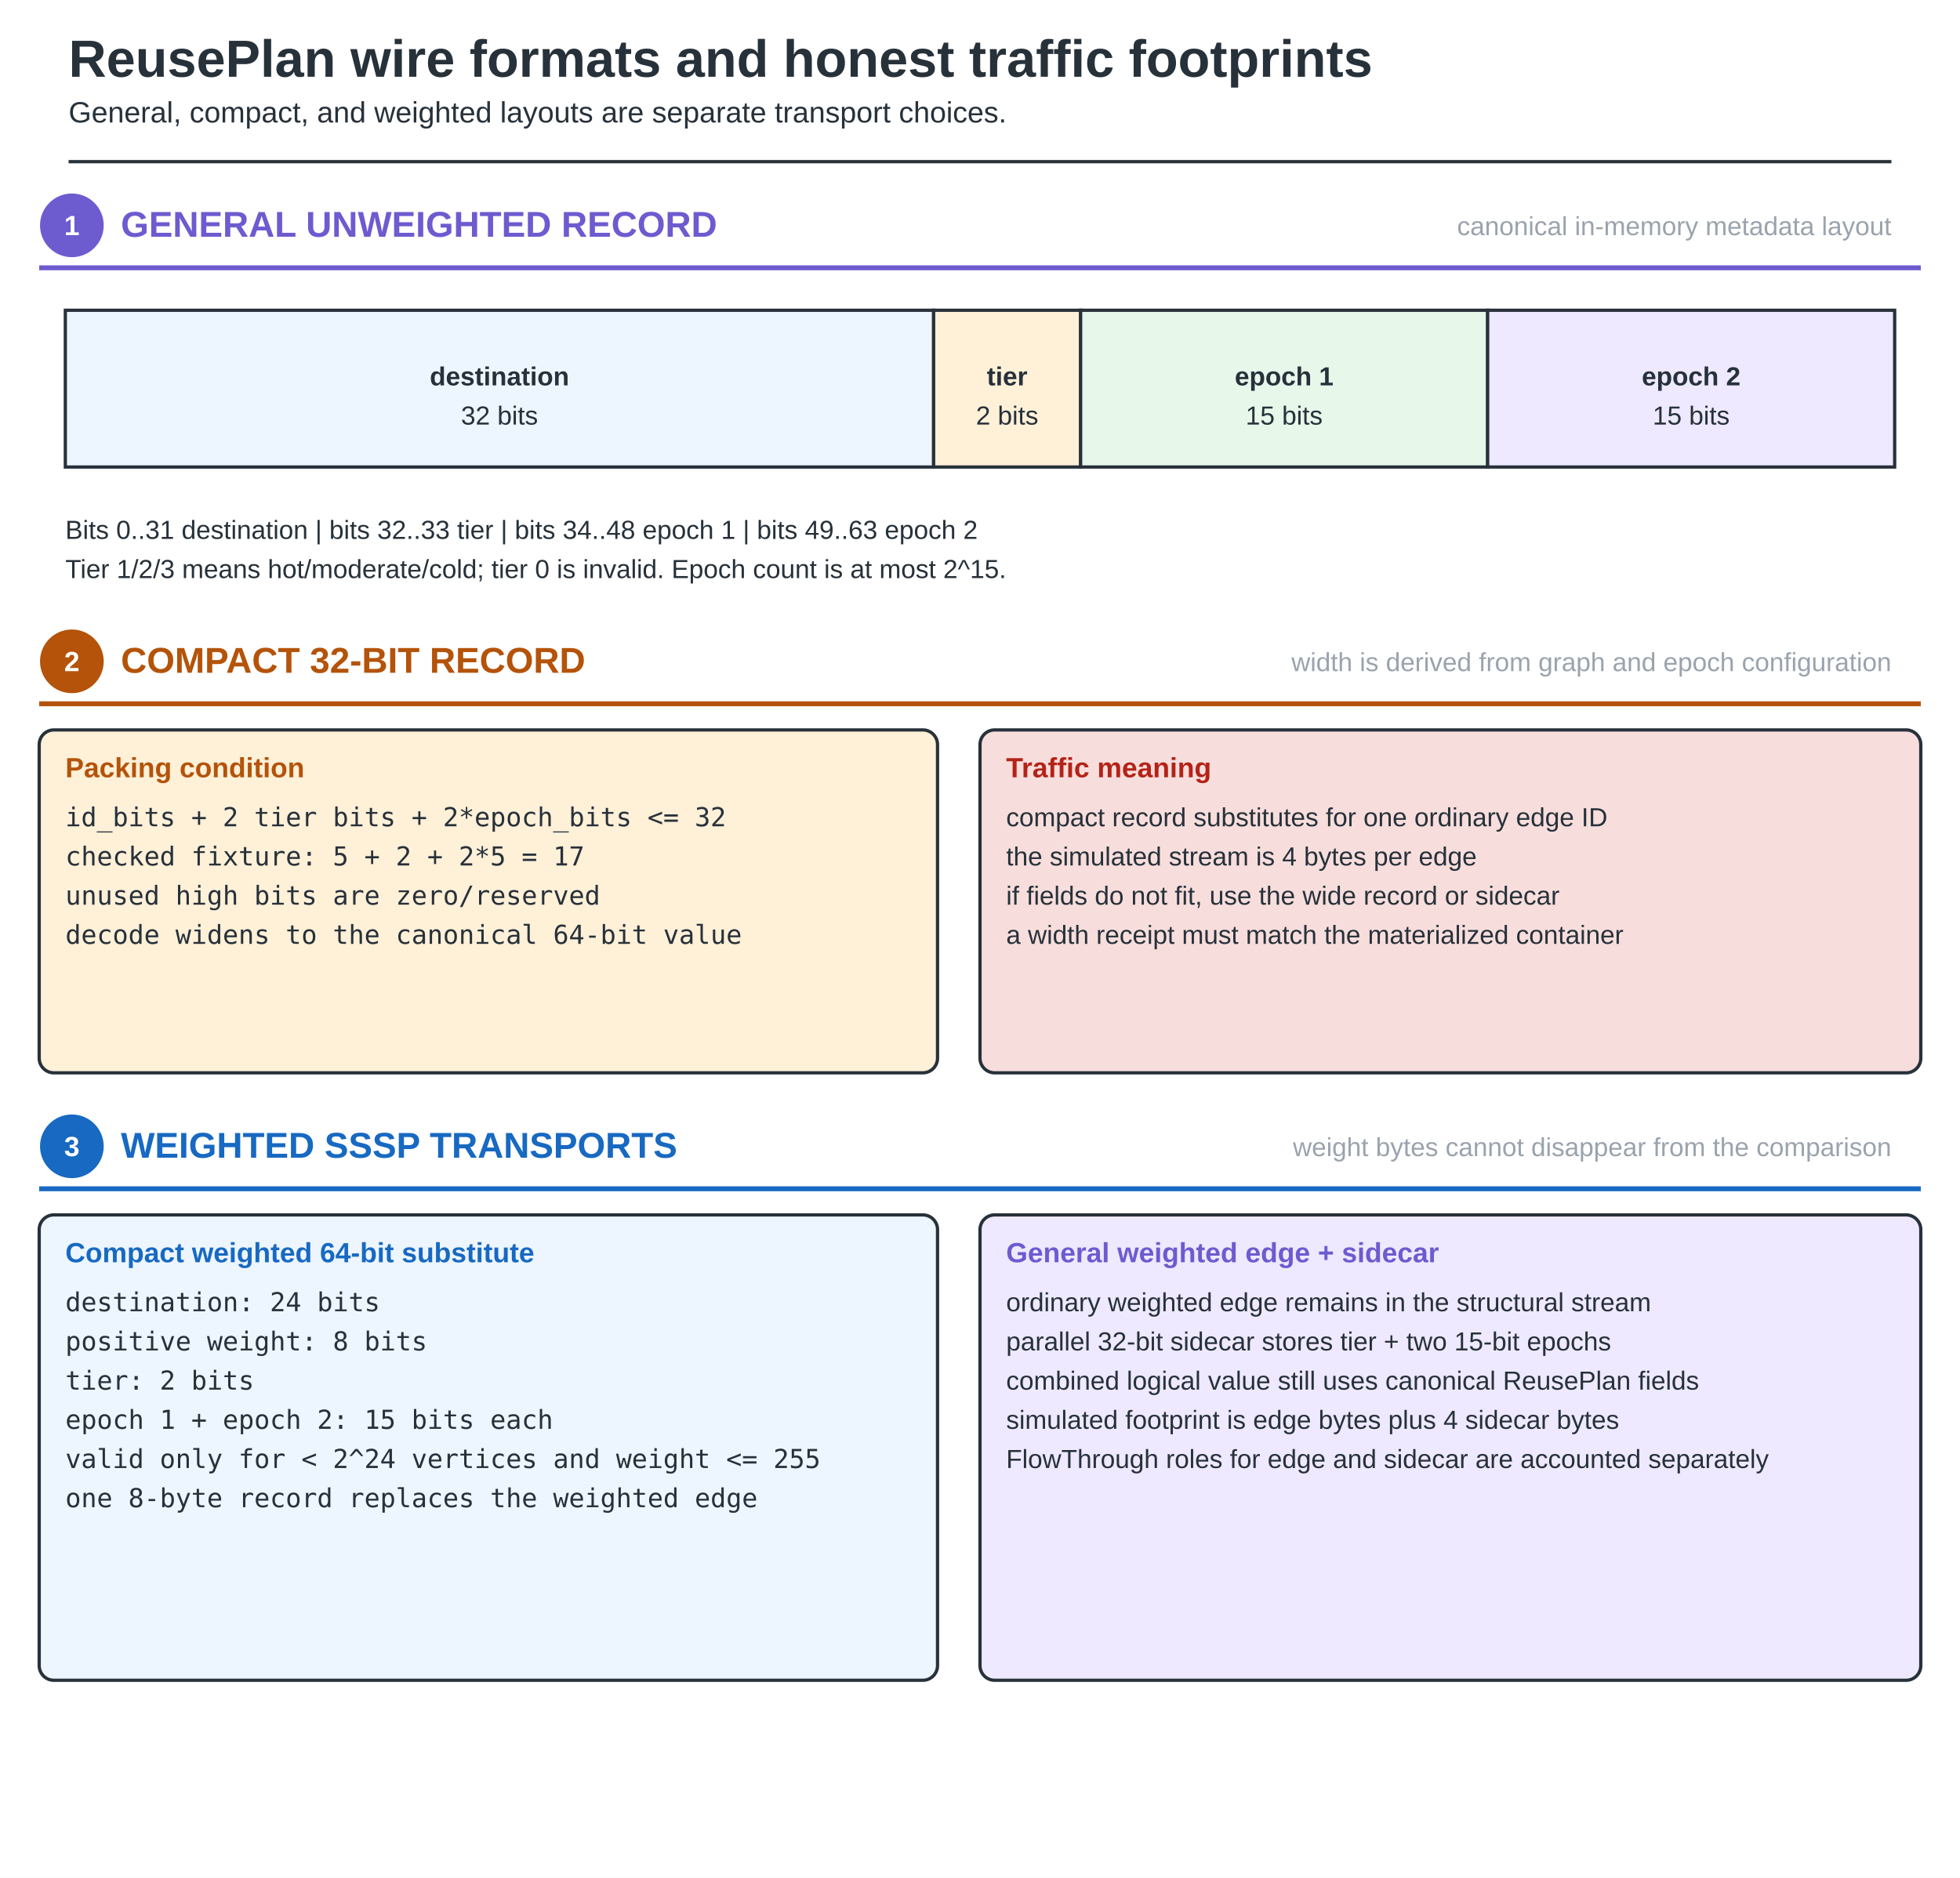
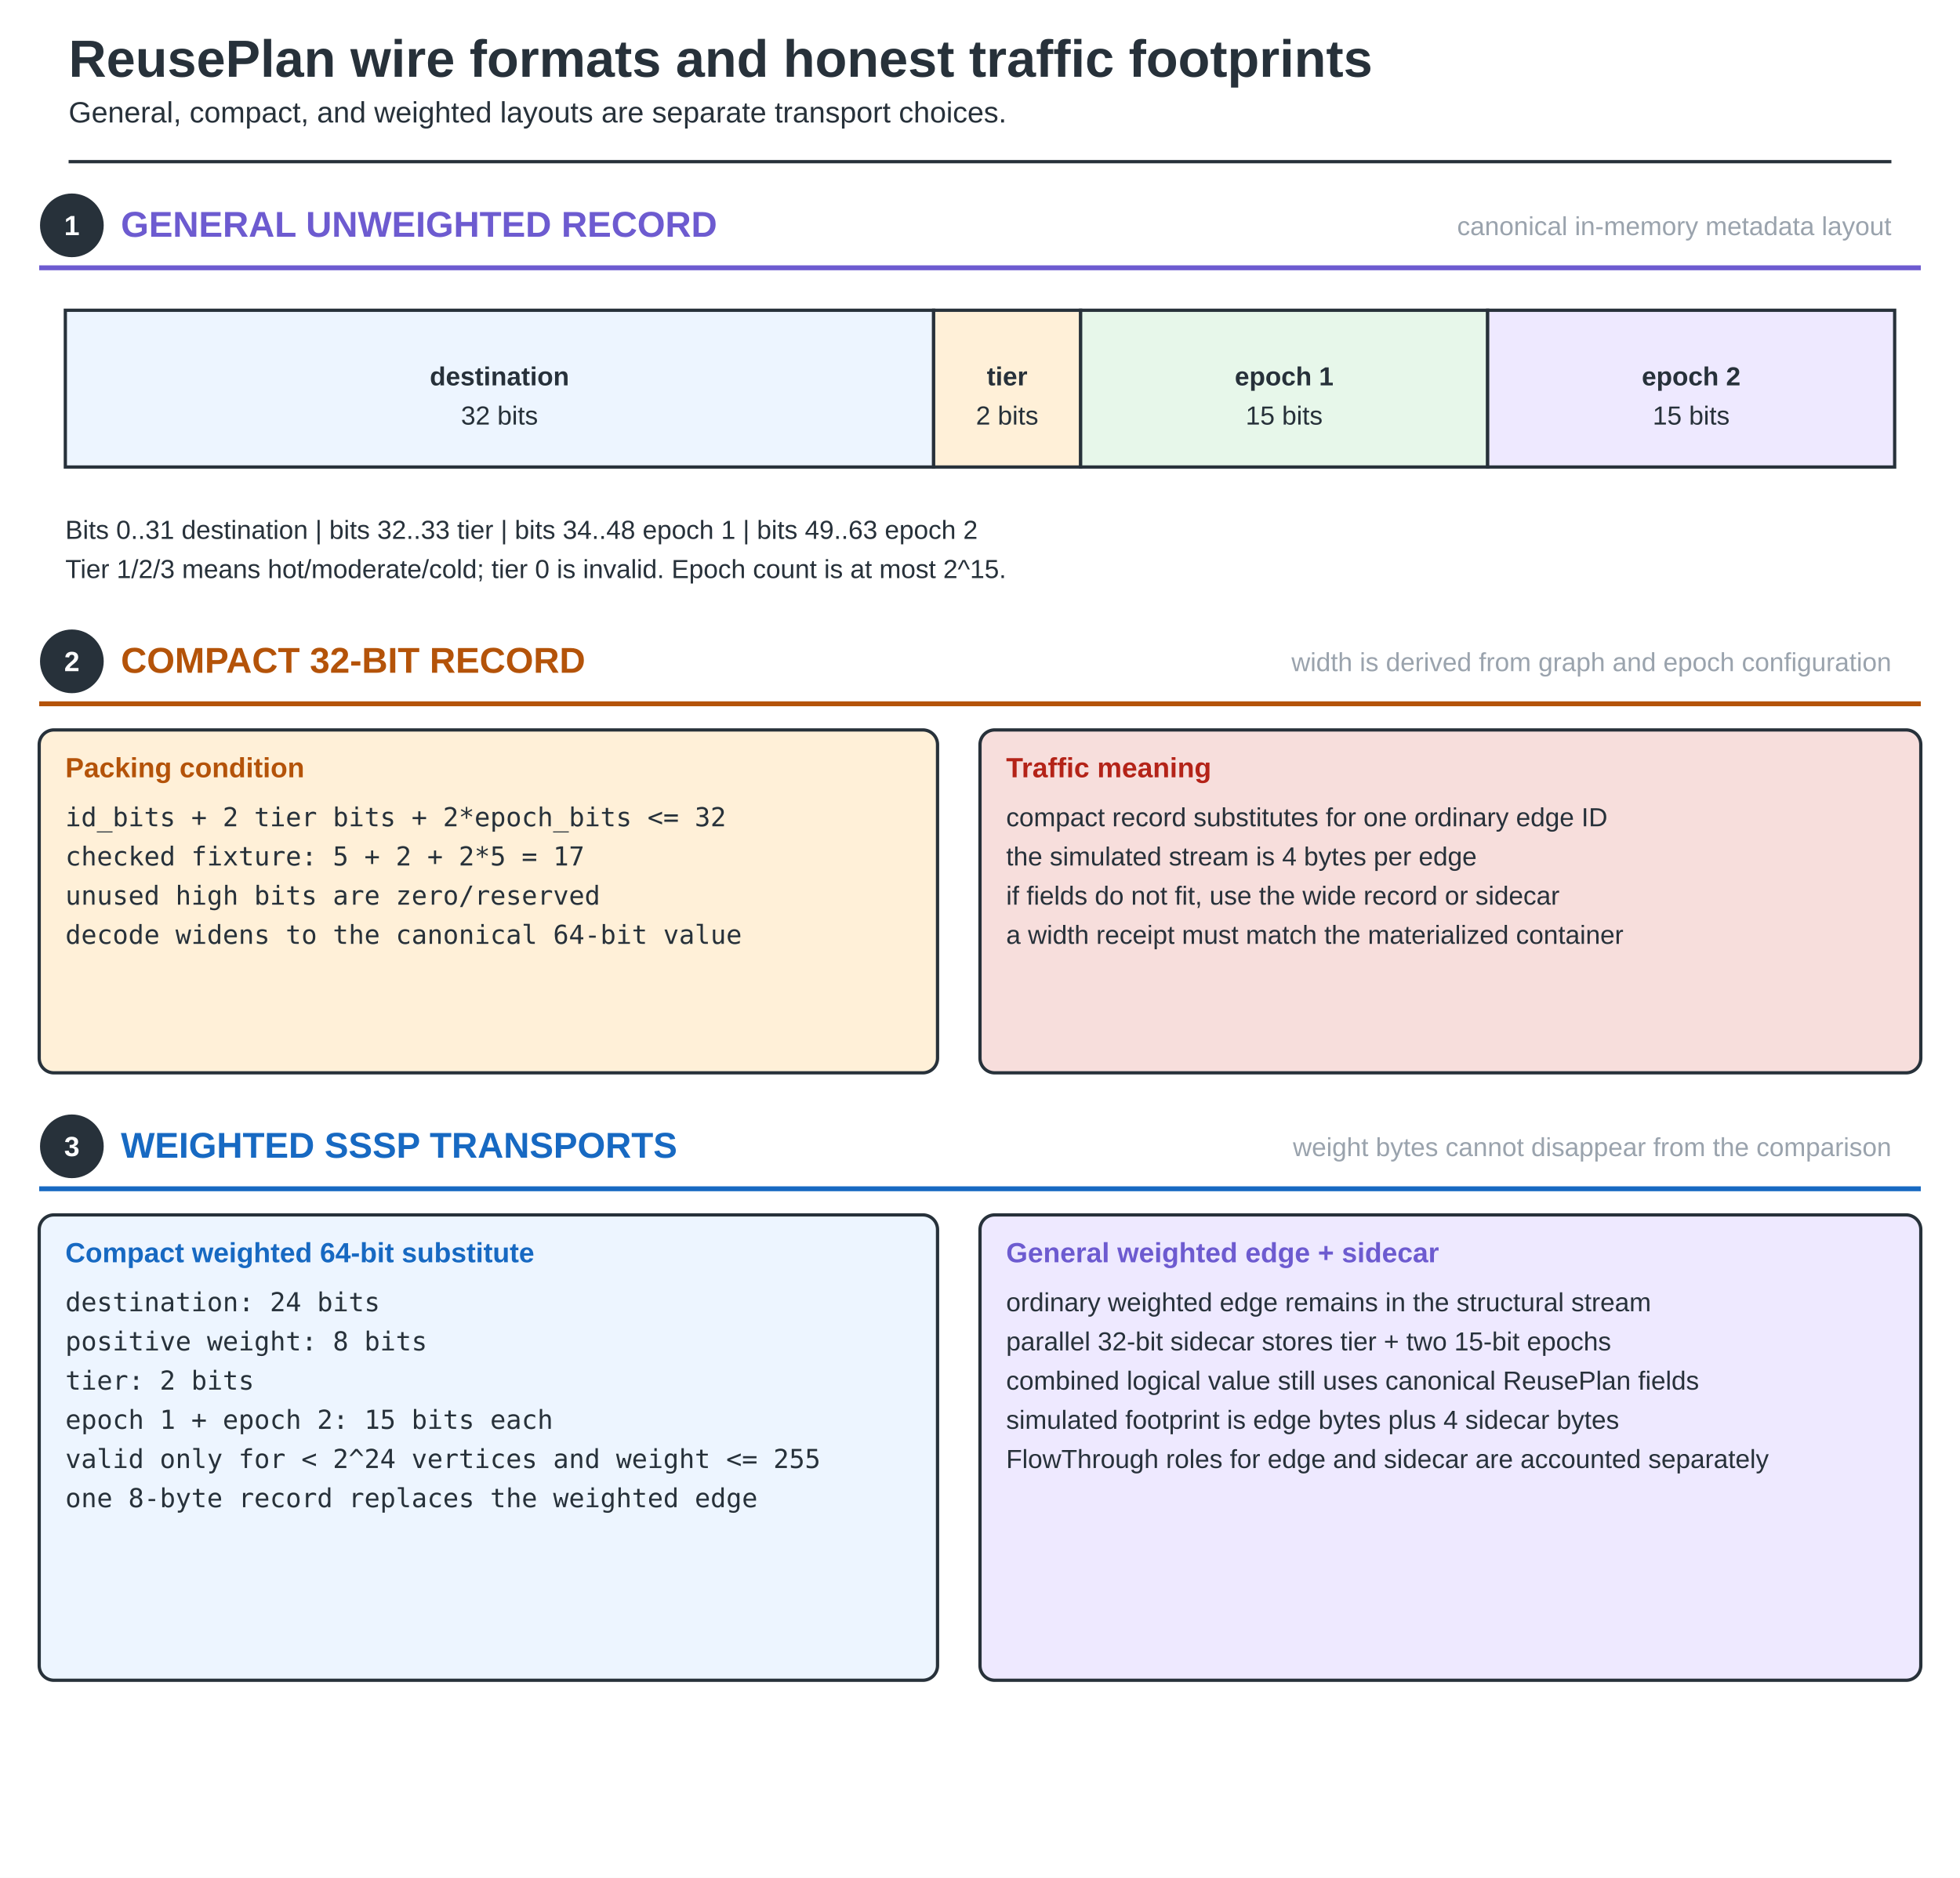
<svg xmlns="http://www.w3.org/2000/svg" width="1200" height="1150" viewBox="0 0 1200 1150" role="img" aria-labelledby="title desc" fill="#27313A" data-figure-schema="ecg-public/v1">
  <defs>
    <marker id="arrow-blue" viewBox="0 0 10 8" markerWidth="10" markerHeight="8" refX="10" refY="4" orient="auto" markerUnits="userSpaceOnUse">
      <path d="M0 0 L10 4 L0 8 Z" fill="#1769C2" />
    </marker>
    <marker id="arrow-green" viewBox="0 0 10 8" markerWidth="10" markerHeight="8" refX="10" refY="4" orient="auto" markerUnits="userSpaceOnUse">
      <path d="M0 0 L10 4 L0 8 Z" fill="#15803D" />
    </marker>
    <marker id="arrow-amber" viewBox="0 0 10 8" markerWidth="10" markerHeight="8" refX="10" refY="4" orient="auto" markerUnits="userSpaceOnUse">
      <path d="M0 0 L10 4 L0 8 Z" fill="#B45309" />
    </marker>
    <marker id="arrow-red" viewBox="0 0 10 8" markerWidth="10" markerHeight="8" refX="10" refY="4" orient="auto" markerUnits="userSpaceOnUse">
      <path d="M0 0 L10 4 L0 8 Z" fill="#B42318" />
    </marker>
    <marker id="arrow-purple" viewBox="0 0 10 8" markerWidth="10" markerHeight="8" refX="10" refY="4" orient="auto" markerUnits="userSpaceOnUse">
      <path d="M0 0 L10 4 L0 8 Z" fill="#6D5BD0" />
    </marker>
    <marker id="arrow-gray" viewBox="0 0 10 8" markerWidth="10" markerHeight="8" refX="10" refY="4" orient="auto" markerUnits="userSpaceOnUse">
      <path d="M0 0 L10 4 L0 8 Z" fill="#9AA3AD" />
    </marker>
    <marker id="arrow-ink" viewBox="0 0 10 8" markerWidth="10" markerHeight="8" refX="10" refY="4" orient="auto" markerUnits="userSpaceOnUse">
      <path d="M0 0 L10 4 L0 8 Z" fill="#27313A" />
    </marker>
    <style>
      :root { color-scheme: light dark; }
      @media (prefers-color-scheme: dark) {
        [fill="#FFFFFF"]{fill:#1E2327}[stroke="#FFFFFF"]{stroke:#1E2327}
        [fill="#F8F6EC"]{fill:#252A2E}[stroke="#F8F6EC"]{stroke:#252A2E}
        [fill="#EDF5FF"]{fill:#273846}[stroke="#EDF5FF"]{stroke:#273846}
        [fill="#E7F7EA"]{fill:#24382A}[stroke="#E7F7EA"]{stroke:#24382A}
        [fill="#FFF0D8"]{fill:#3B3122}[stroke="#FFF0D8"]{stroke:#3B3122}
        [fill="#F7DEDC"]{fill:#3D292A}[stroke="#F7DEDC"]{stroke:#3D292A}
        [fill="#EEE9FF"]{fill:#302C3C}[stroke="#EEE9FF"]{stroke:#302C3C}
        [fill="#27313A"]{fill:#ECE7DD}[stroke="#27313A"]{stroke:#ECE7DD}
        [fill="#9AA3AD"]{fill:#747D86}[stroke="#9AA3AD"]{stroke:#747D86}
        [fill="#1769C2"]{fill:#63A8FF}[stroke="#1769C2"]{stroke:#63A8FF}
        [fill="#15803D"]{fill:#63D68B}[stroke="#15803D"]{stroke:#63D68B}
        [fill="#B45309"]{fill:#F0B35A}[stroke="#B45309"]{stroke:#F0B35A}
        [fill="#6D5BD0"]{fill:#A79BF0}[stroke="#6D5BD0"]{stroke:#A79BF0}
        [fill="#B42318"]{fill:#F09B95}[stroke="#B42318"]{stroke:#F09B95}
      }
      .sans{font-family:Arial,Helvetica,sans-serif}
      .mono{font-family:"SFMono-Regular",Consolas,monospace}
      .title{font-size:32px;font-weight:700}
      .subtitle{font-size:18px}
      .heading{font-size:22px;font-weight:700}
      .label{font-size:17px;font-weight:700}
      .body{font-size:16px}
</style>
  </defs>
  <rect x="0" y="0" width="1200" height="1150" fill="#FFFFFF" />
  <text x="42" y="47" text-anchor="start" class="sans title" fill="#27313A" font-weight="700">ReusePlan wire formats and honest traffic footprints</text>
  <text x="42" y="75" text-anchor="start" class="sans subtitle" fill="#27313A">General, compact, and weighted layouts are separate transport choices.</text>
  <line x1="42" y1="99" x2="1158" y2="99" stroke="#27313A" stroke-width="2" />
-   <circle cx="44" cy="138" r="19" fill="#6D5BD0" stroke="#6D5BD0" stroke-width="1" />
+   <circle cx="44" cy="138" r="19" fill="#27313A" stroke="#27313A" stroke-width="1" />
  <text x="44" y="144" text-anchor="middle" class="sans label" fill="#FFFFFF" font-weight="700">1</text>
  <text x="74" y="145" text-anchor="start" class="sans heading" fill="#6D5BD0" font-weight="700">GENERAL UNWEIGHTED RECORD</text>
  <text x="1158" y="144" text-anchor="end" class="sans body" fill="#9AA3AD">canonical in-memory metadata layout</text>
  <line x1="24" y1="164" x2="1176" y2="164" stroke="#6D5BD0" stroke-width="3" />
  <rect x="40" y="190" width="531.613" height="96" rx="0" fill="#EDF5FF" stroke="#27313A" stroke-width="2" />
  <text x="305.806" y="236.0" text-anchor="middle" class="sans body" fill="#27313A" font-weight="700">destination</text>
  <text x="305.806" y="260.0" text-anchor="middle" class="sans body" fill="#27313A">32 bits</text>
  <rect x="571.613" y="190" width="90.0" height="96" rx="0" fill="#FFF0D8" stroke="#27313A" stroke-width="2" />
  <text x="616.613" y="236.0" text-anchor="middle" class="sans body" fill="#27313A" font-weight="700">tier</text>
  <text x="616.613" y="260.0" text-anchor="middle" class="sans body" fill="#27313A">2 bits</text>
  <rect x="661.613" y="190" width="249.194" height="96" rx="0" fill="#E7F7EA" stroke="#27313A" stroke-width="2" />
  <text x="786.21" y="236.0" text-anchor="middle" class="sans body" fill="#27313A" font-weight="700">epoch 1</text>
  <text x="786.21" y="260.0" text-anchor="middle" class="sans body" fill="#27313A">15 bits</text>
  <rect x="910.806" y="190" width="249.194" height="96" rx="0" fill="#EEE9FF" stroke="#27313A" stroke-width="2" />
  <text x="1035.403" y="236.0" text-anchor="middle" class="sans body" fill="#27313A" font-weight="700">epoch 2</text>
  <text x="1035.403" y="260.0" text-anchor="middle" class="sans body" fill="#27313A">15 bits</text>
  <text x="40" y="330" text-anchor="start" class="sans body" fill="#27313A">Bits 0..31 destination | bits 32..33 tier | bits 34..48 epoch 1 | bits 49..63 epoch 2</text>
  <text x="40" y="354" text-anchor="start" class="sans body" fill="#27313A">Tier 1/2/3 means hot/moderate/cold; tier 0 is invalid. Epoch count is at most 2^15.</text>
-   <circle cx="44" cy="405" r="19" fill="#B45309" stroke="#B45309" stroke-width="1" />
+   <circle cx="44" cy="405" r="19" fill="#27313A" stroke="#27313A" stroke-width="1" />
  <text x="44" y="411" text-anchor="middle" class="sans label" fill="#FFFFFF" font-weight="700">2</text>
  <text x="74" y="412" text-anchor="start" class="sans heading" fill="#B45309" font-weight="700">COMPACT 32-BIT RECORD</text>
  <text x="1158" y="411" text-anchor="end" class="sans body" fill="#9AA3AD">width is derived from graph and epoch configuration</text>
  <line x1="24" y1="431" x2="1176" y2="431" stroke="#B45309" stroke-width="3" />
  <rect x="24" y="447" width="550" height="210" rx="9" fill="#FFF0D8" stroke="#27313A" stroke-width="2" />
  <text x="40" y="476" text-anchor="start" class="sans label" fill="#B45309" font-weight="700">Packing condition</text>
  <text x="40" y="506" text-anchor="start" class="mono body" fill="#27313A">id_bits + 2 tier bits + 2*epoch_bits &lt;= 32</text>
  <text x="40" y="530" text-anchor="start" class="mono body" fill="#27313A">checked fixture: 5 + 2 + 2*5 = 17</text>
  <text x="40" y="554" text-anchor="start" class="mono body" fill="#27313A">unused high bits are zero/reserved</text>
  <text x="40" y="578" text-anchor="start" class="mono body" fill="#27313A">decode widens to the canonical 64-bit value</text>
  <rect x="600" y="447" width="576" height="210" rx="9" fill="#F7DEDC" stroke="#27313A" stroke-width="2" />
  <text x="616" y="476" text-anchor="start" class="sans label" fill="#B42318" font-weight="700">Traffic meaning</text>
  <text x="616" y="506" text-anchor="start" class="sans body" fill="#27313A">compact record substitutes for one ordinary edge ID</text>
  <text x="616" y="530" text-anchor="start" class="sans body" fill="#27313A">the simulated stream is 4 bytes per edge</text>
  <text x="616" y="554" text-anchor="start" class="sans body" fill="#27313A">if fields do not fit, use the wide record or sidecar</text>
  <text x="616" y="578" text-anchor="start" class="sans body" fill="#27313A">a width receipt must match the materialized container</text>
-   <circle cx="44" cy="702" r="19" fill="#1769C2" stroke="#1769C2" stroke-width="1" />
+   <circle cx="44" cy="702" r="19" fill="#27313A" stroke="#27313A" stroke-width="1" />
  <text x="44" y="708" text-anchor="middle" class="sans label" fill="#FFFFFF" font-weight="700">3</text>
  <text x="74" y="709" text-anchor="start" class="sans heading" fill="#1769C2" font-weight="700">WEIGHTED SSSP TRANSPORTS</text>
  <text x="1158" y="708" text-anchor="end" class="sans body" fill="#9AA3AD">weight bytes cannot disappear from the comparison</text>
  <line x1="24" y1="728" x2="1176" y2="728" stroke="#1769C2" stroke-width="3" />
  <rect x="24" y="744" width="550" height="285" rx="9" fill="#EDF5FF" stroke="#27313A" stroke-width="2" />
  <text x="40" y="773" text-anchor="start" class="sans label" fill="#1769C2" font-weight="700">Compact weighted 64-bit substitute</text>
  <text x="40" y="803" text-anchor="start" class="mono body" fill="#27313A">destination: 24 bits</text>
  <text x="40" y="827" text-anchor="start" class="mono body" fill="#27313A">positive weight: 8 bits</text>
  <text x="40" y="851" text-anchor="start" class="mono body" fill="#27313A">tier: 2 bits</text>
  <text x="40" y="875" text-anchor="start" class="mono body" fill="#27313A">epoch 1 + epoch 2: 15 bits each</text>
  <text x="40" y="899" text-anchor="start" class="mono body" fill="#27313A">valid only for &lt; 2^24 vertices and weight &lt;= 255</text>
  <text x="40" y="923" text-anchor="start" class="mono body" fill="#27313A">one 8-byte record replaces the weighted edge</text>
  <rect x="600" y="744" width="576" height="285" rx="9" fill="#EEE9FF" stroke="#27313A" stroke-width="2" />
  <text x="616" y="773" text-anchor="start" class="sans label" fill="#6D5BD0" font-weight="700">General weighted edge + sidecar</text>
  <text x="616" y="803" text-anchor="start" class="sans body" fill="#27313A">ordinary weighted edge remains in the structural stream</text>
  <text x="616" y="827" text-anchor="start" class="sans body" fill="#27313A">parallel 32-bit sidecar stores tier + two 15-bit epochs</text>
  <text x="616" y="851" text-anchor="start" class="sans body" fill="#27313A">combined logical value still uses canonical ReusePlan fields</text>
  <text x="616" y="875" text-anchor="start" class="sans body" fill="#27313A">simulated footprint is edge bytes plus 4 sidecar bytes</text>
  <text x="616" y="899" text-anchor="start" class="sans body" fill="#27313A">FlowThrough roles for edge and sidecar are accounted separately</text>
</svg>
